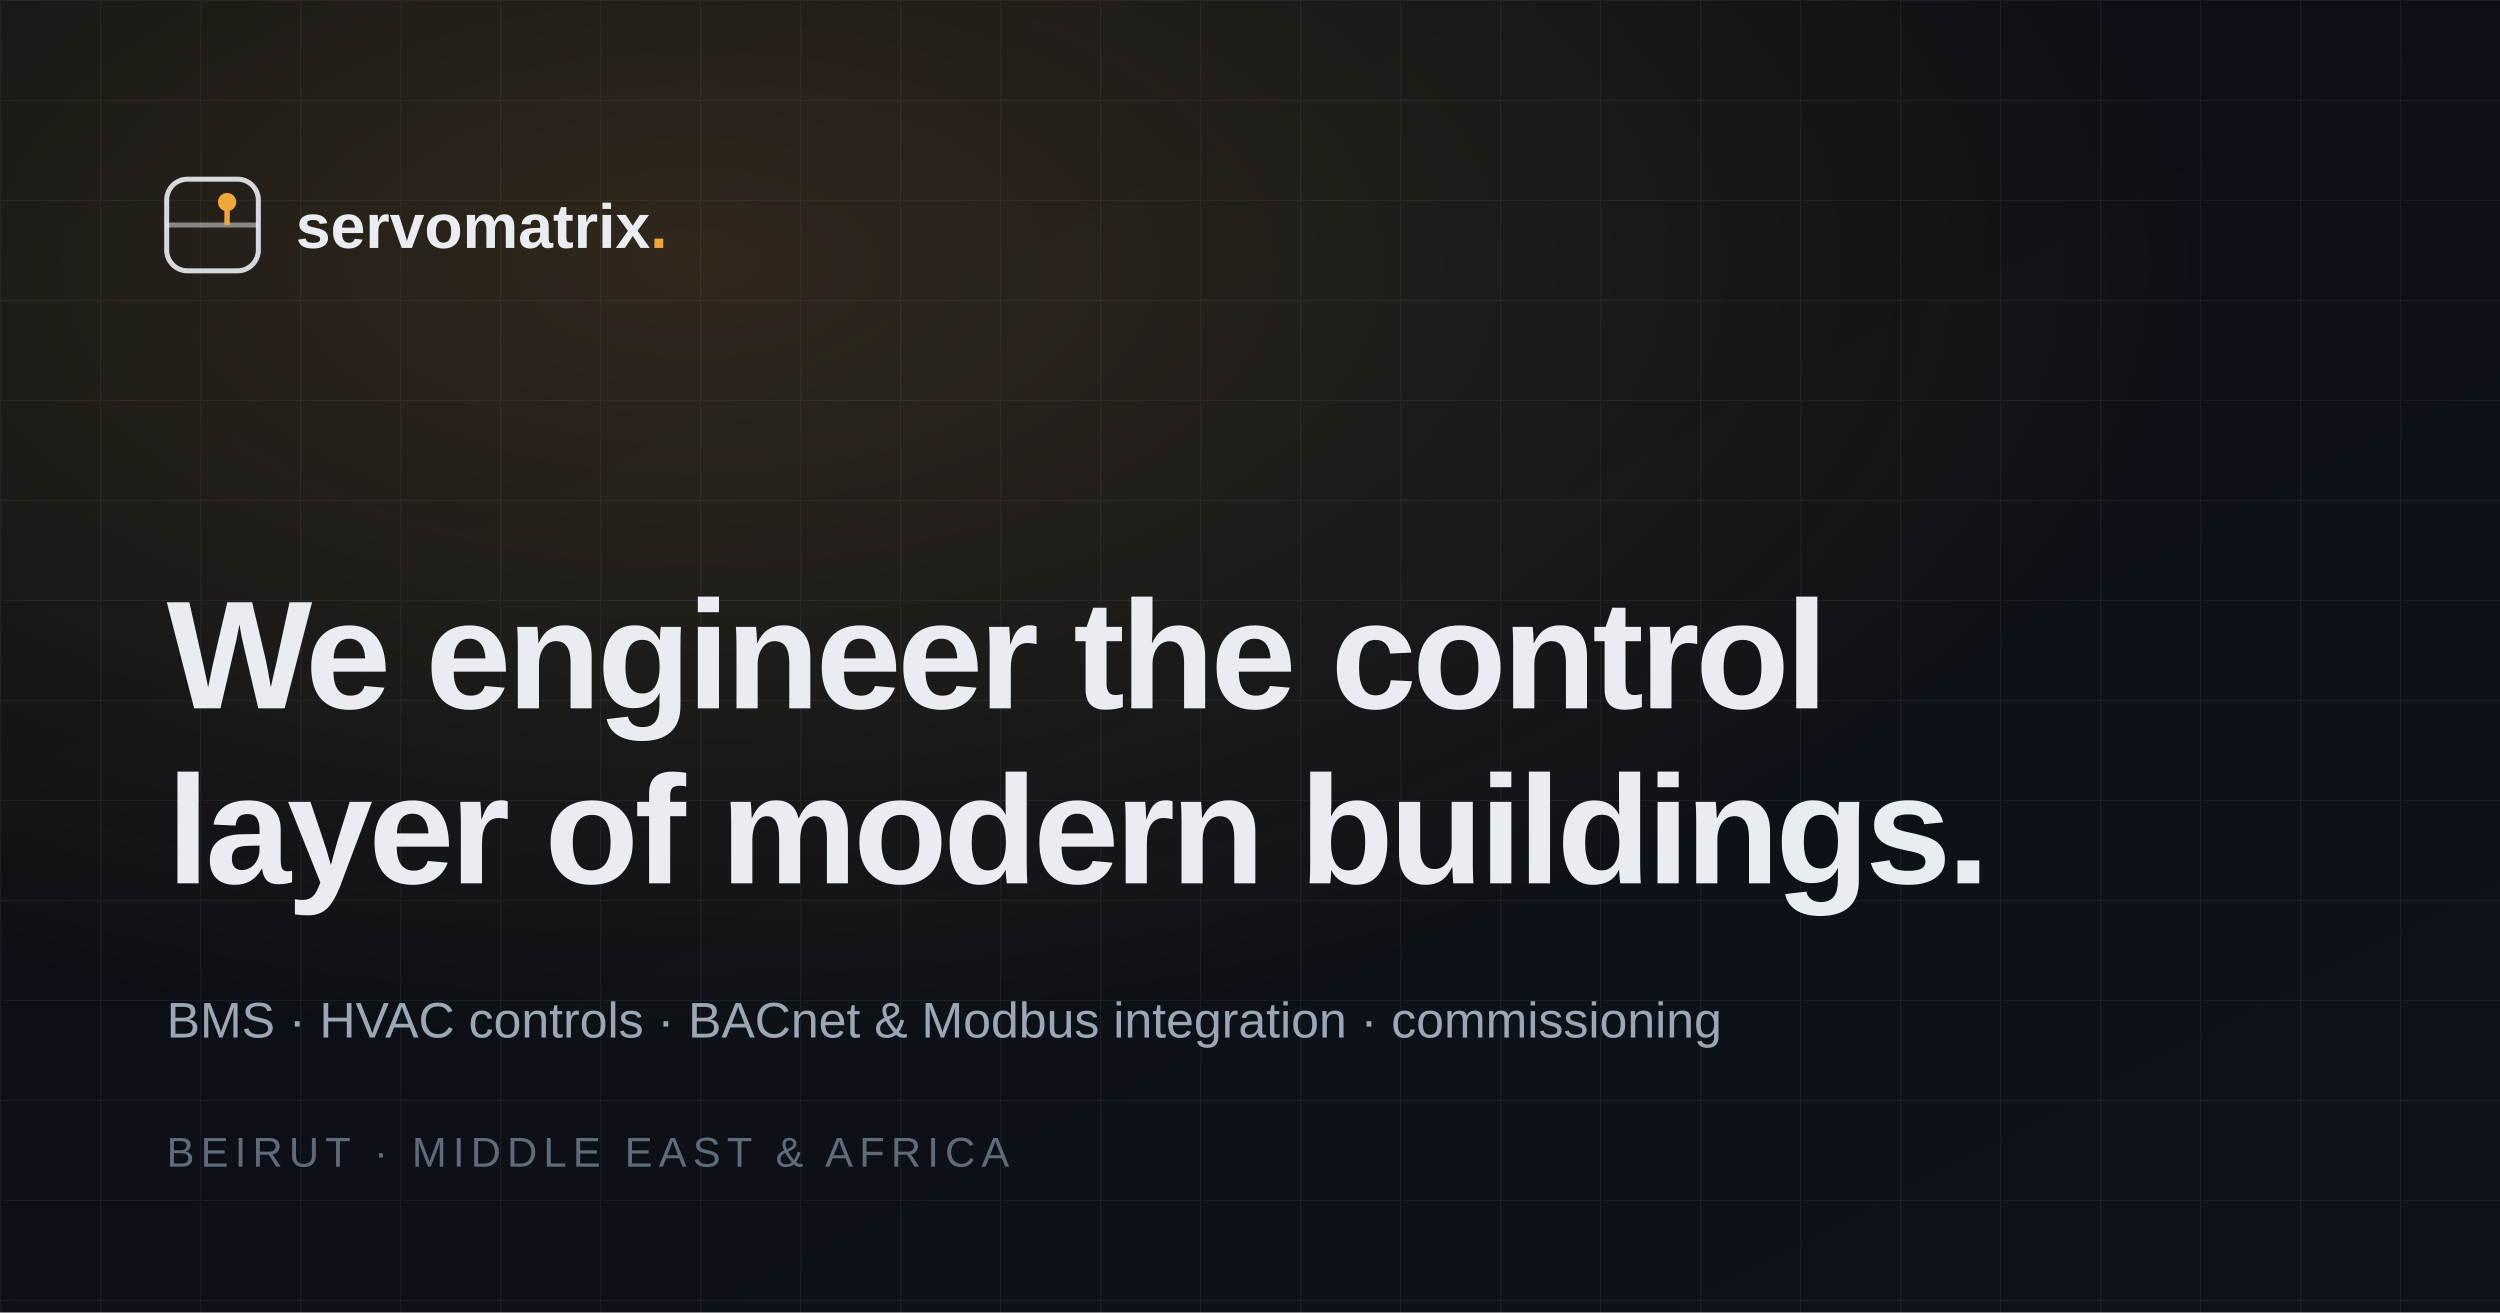
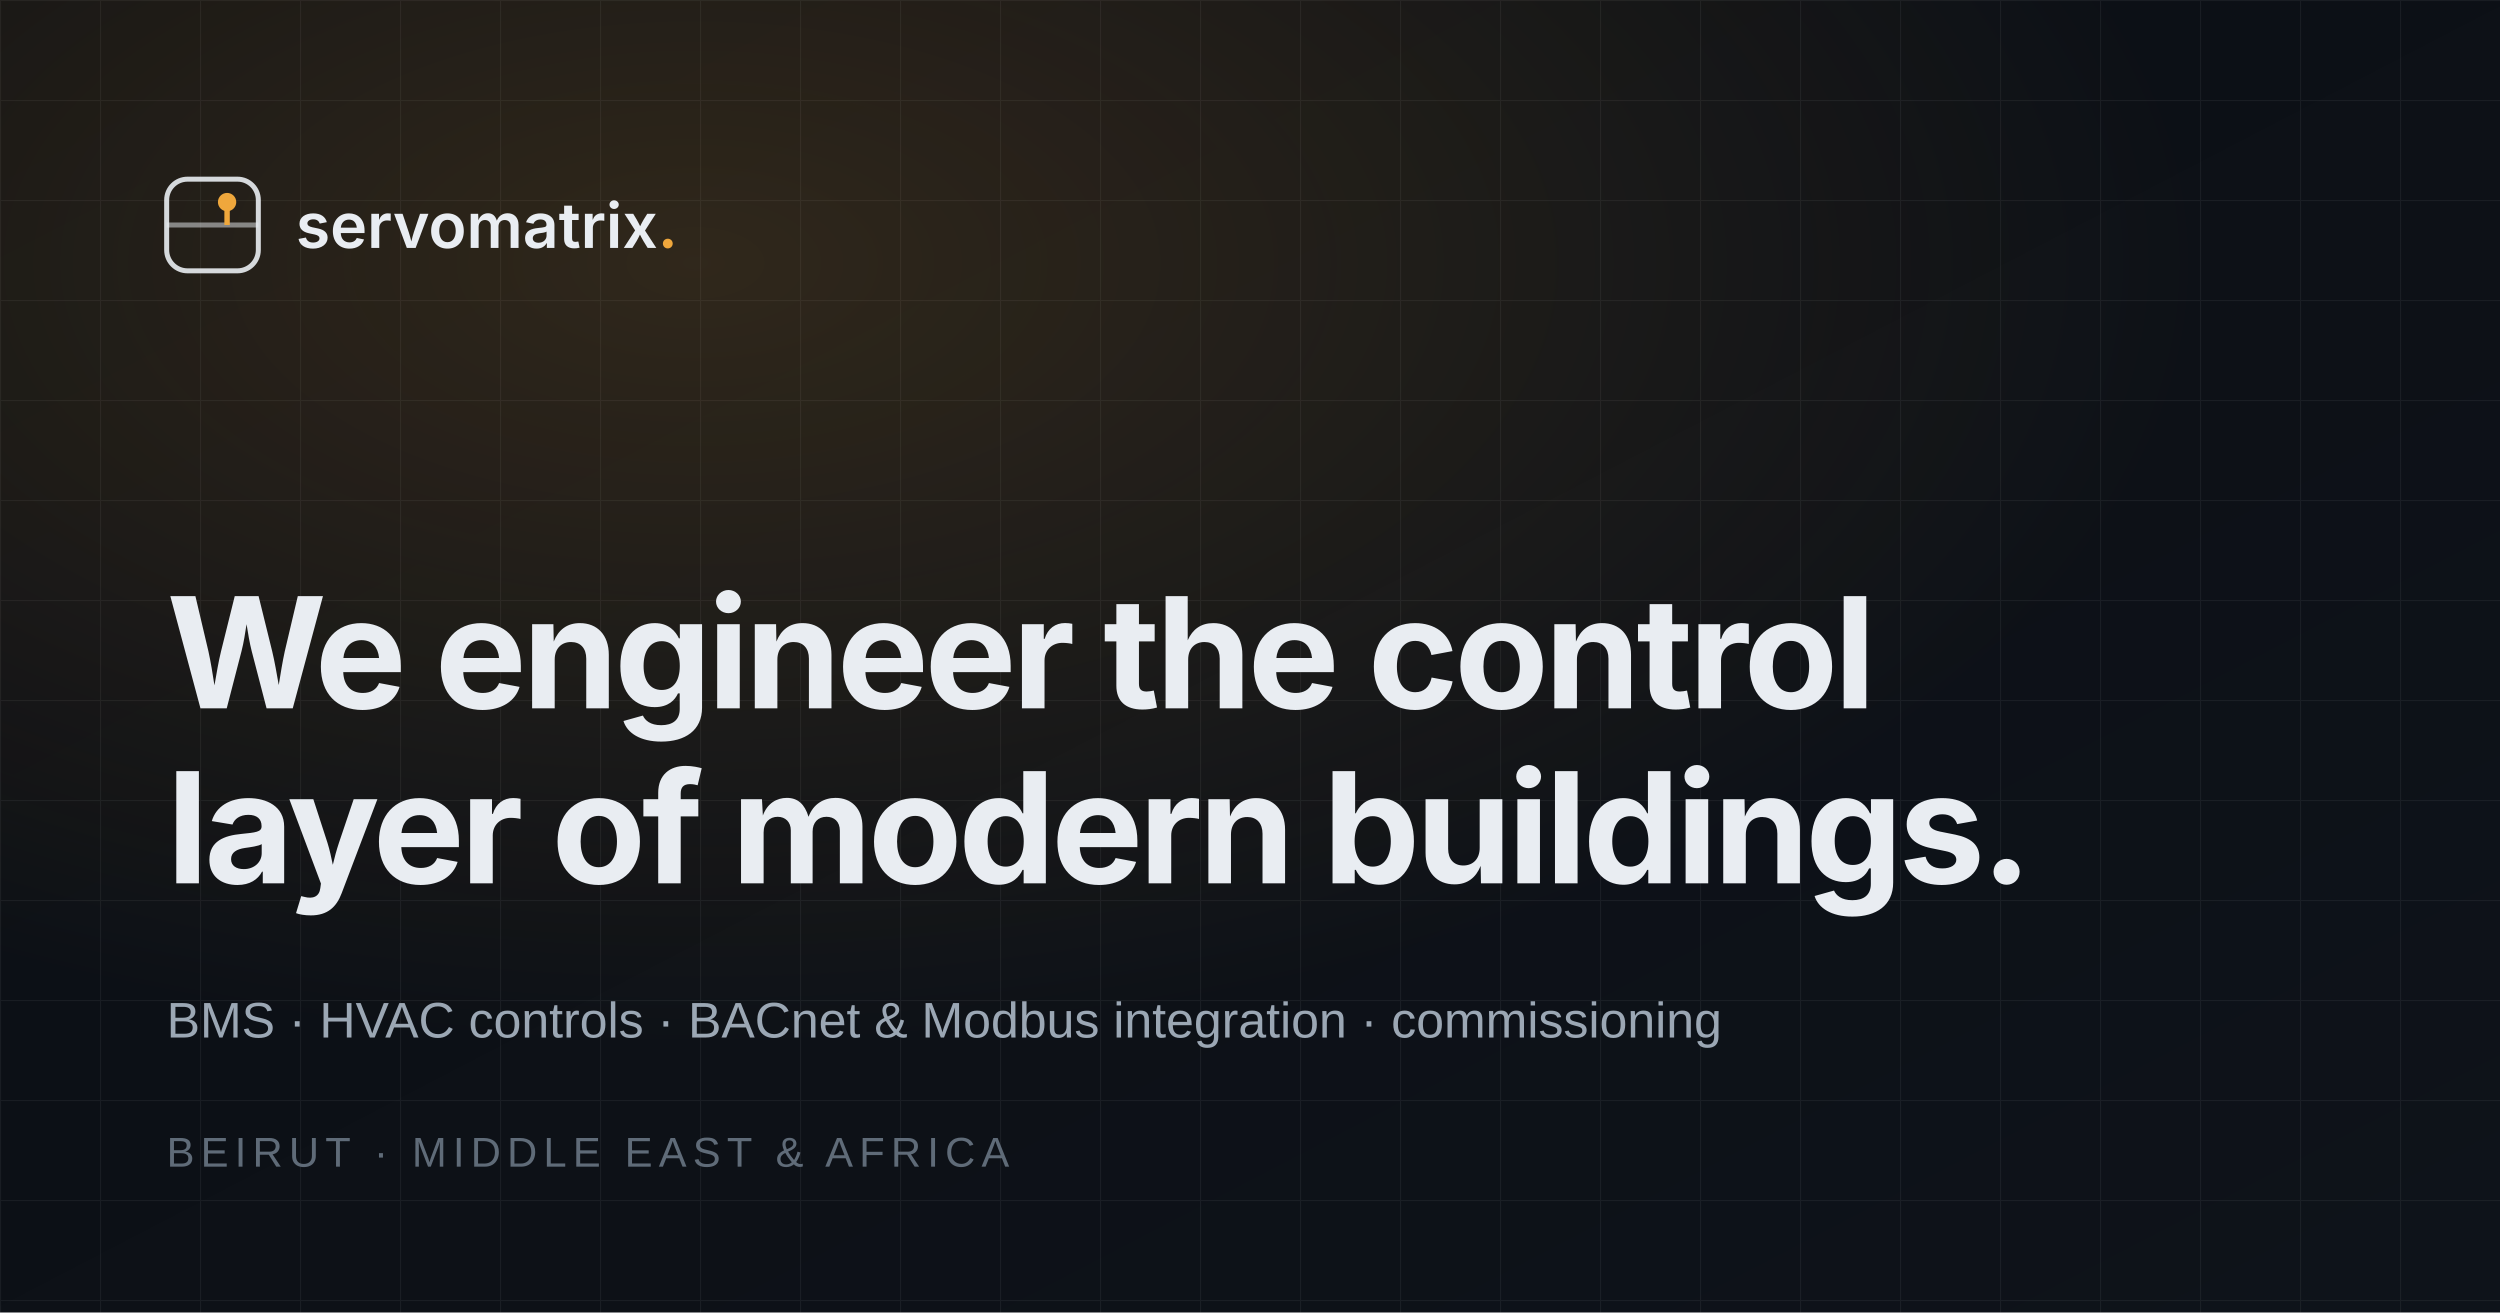
<svg xmlns="http://www.w3.org/2000/svg" viewBox="0 0 1200 630" width="1200" height="630">
  <defs>
    <linearGradient id="bg" x1="0" y1="0" x2="1" y2="1">
      <stop offset="0" stop-color="#0B0E13" />
      <stop offset="1" stop-color="#0E131A" />
    </linearGradient>
    <radialGradient id="glow" cx="28%" cy="20%" r="60%">
      <stop offset="0" stop-color="#EFA73C" stop-opacity="0.16" />
      <stop offset="1" stop-color="#EFA73C" stop-opacity="0" />
    </radialGradient>
    <pattern id="grid" width="48" height="48" patternUnits="userSpaceOnUse">
      <path d="M48 0 H0 V48" fill="none" stroke="#E9EDF2" stroke-opacity="0.06" stroke-width="1" />
    </pattern>
  </defs>
  <rect width="1200" height="630" fill="url(#bg)" />
  <rect width="1200" height="630" fill="url(#grid)" />
  <rect width="1200" height="630" fill="url(#glow)" />
  <g transform="translate(80,86)">
    <rect x="0" y="0" width="44" height="44" rx="10" fill="none" stroke="#E9EDF2" stroke-width="2.4" opacity="0.9" />
    <line x1="0" y1="22" x2="44" y2="22" stroke="#E9EDF2" stroke-width="2.4" opacity="0.5" />
    <line x1="29" y1="22" x2="29" y2="11" stroke="#EFA73C" stroke-width="2.6" />
    <circle cx="29" cy="11" r="4.4" fill="#EFA73C" />
-     <text x="62" y="33" font-family="Archivo, Arial, sans-serif" font-size="30" font-weight="600" fill="#E9EDF2">servomatrix<tspan fill="#EFA73C">.</tspan>
+     <text x="62" y="33" font-family="Inter, Arial, sans-serif" font-size="30" font-weight="600" fill="#E9EDF2">servomatrix<tspan fill="#EFA73C">.</tspan>
    </text>
  </g>
-   <text x="80" y="340" font-family="Archivo, Arial, sans-serif" font-size="74" font-weight="700" letter-spacing="-2" fill="#E9EDF2">We engineer the control</text>
-   <text x="80" y="424" font-family="Archivo, Arial, sans-serif" font-size="74" font-weight="700" letter-spacing="-2" fill="#E9EDF2">layer of modern buildings.</text>
-   <text x="80" y="498" font-family="'IBM Plex Mono', monospace, Arial" font-size="24" fill="#9BA7B4">BMS · HVAC controls · BACnet &amp; Modbus integration · commissioning</text>
-   <text x="80" y="560" font-family="'IBM Plex Mono', monospace, Arial" font-size="20" letter-spacing="3" fill="#5F6B78">BEIRUT · MIDDLE EAST &amp; AFRICA</text>
+   <text x="80" y="340" font-family="Inter, Arial, sans-serif" font-size="74" font-weight="700" letter-spacing="-2" fill="#E9EDF2">We engineer the control</text>
+   <text x="80" y="424" font-family="Inter, Arial, sans-serif" font-size="74" font-weight="700" letter-spacing="-2" fill="#E9EDF2">layer of modern buildings.</text>
+   <text x="80" y="498" font-family="'JetBrains Mono', monospace, Arial" font-size="24" fill="#9BA7B4">BMS · HVAC controls · BACnet &amp; Modbus integration · commissioning</text>
+   <text x="80" y="560" font-family="'JetBrains Mono', monospace, Arial" font-size="20" letter-spacing="3" fill="#5F6B78">BEIRUT · MIDDLE EAST &amp; AFRICA</text>
</svg>
